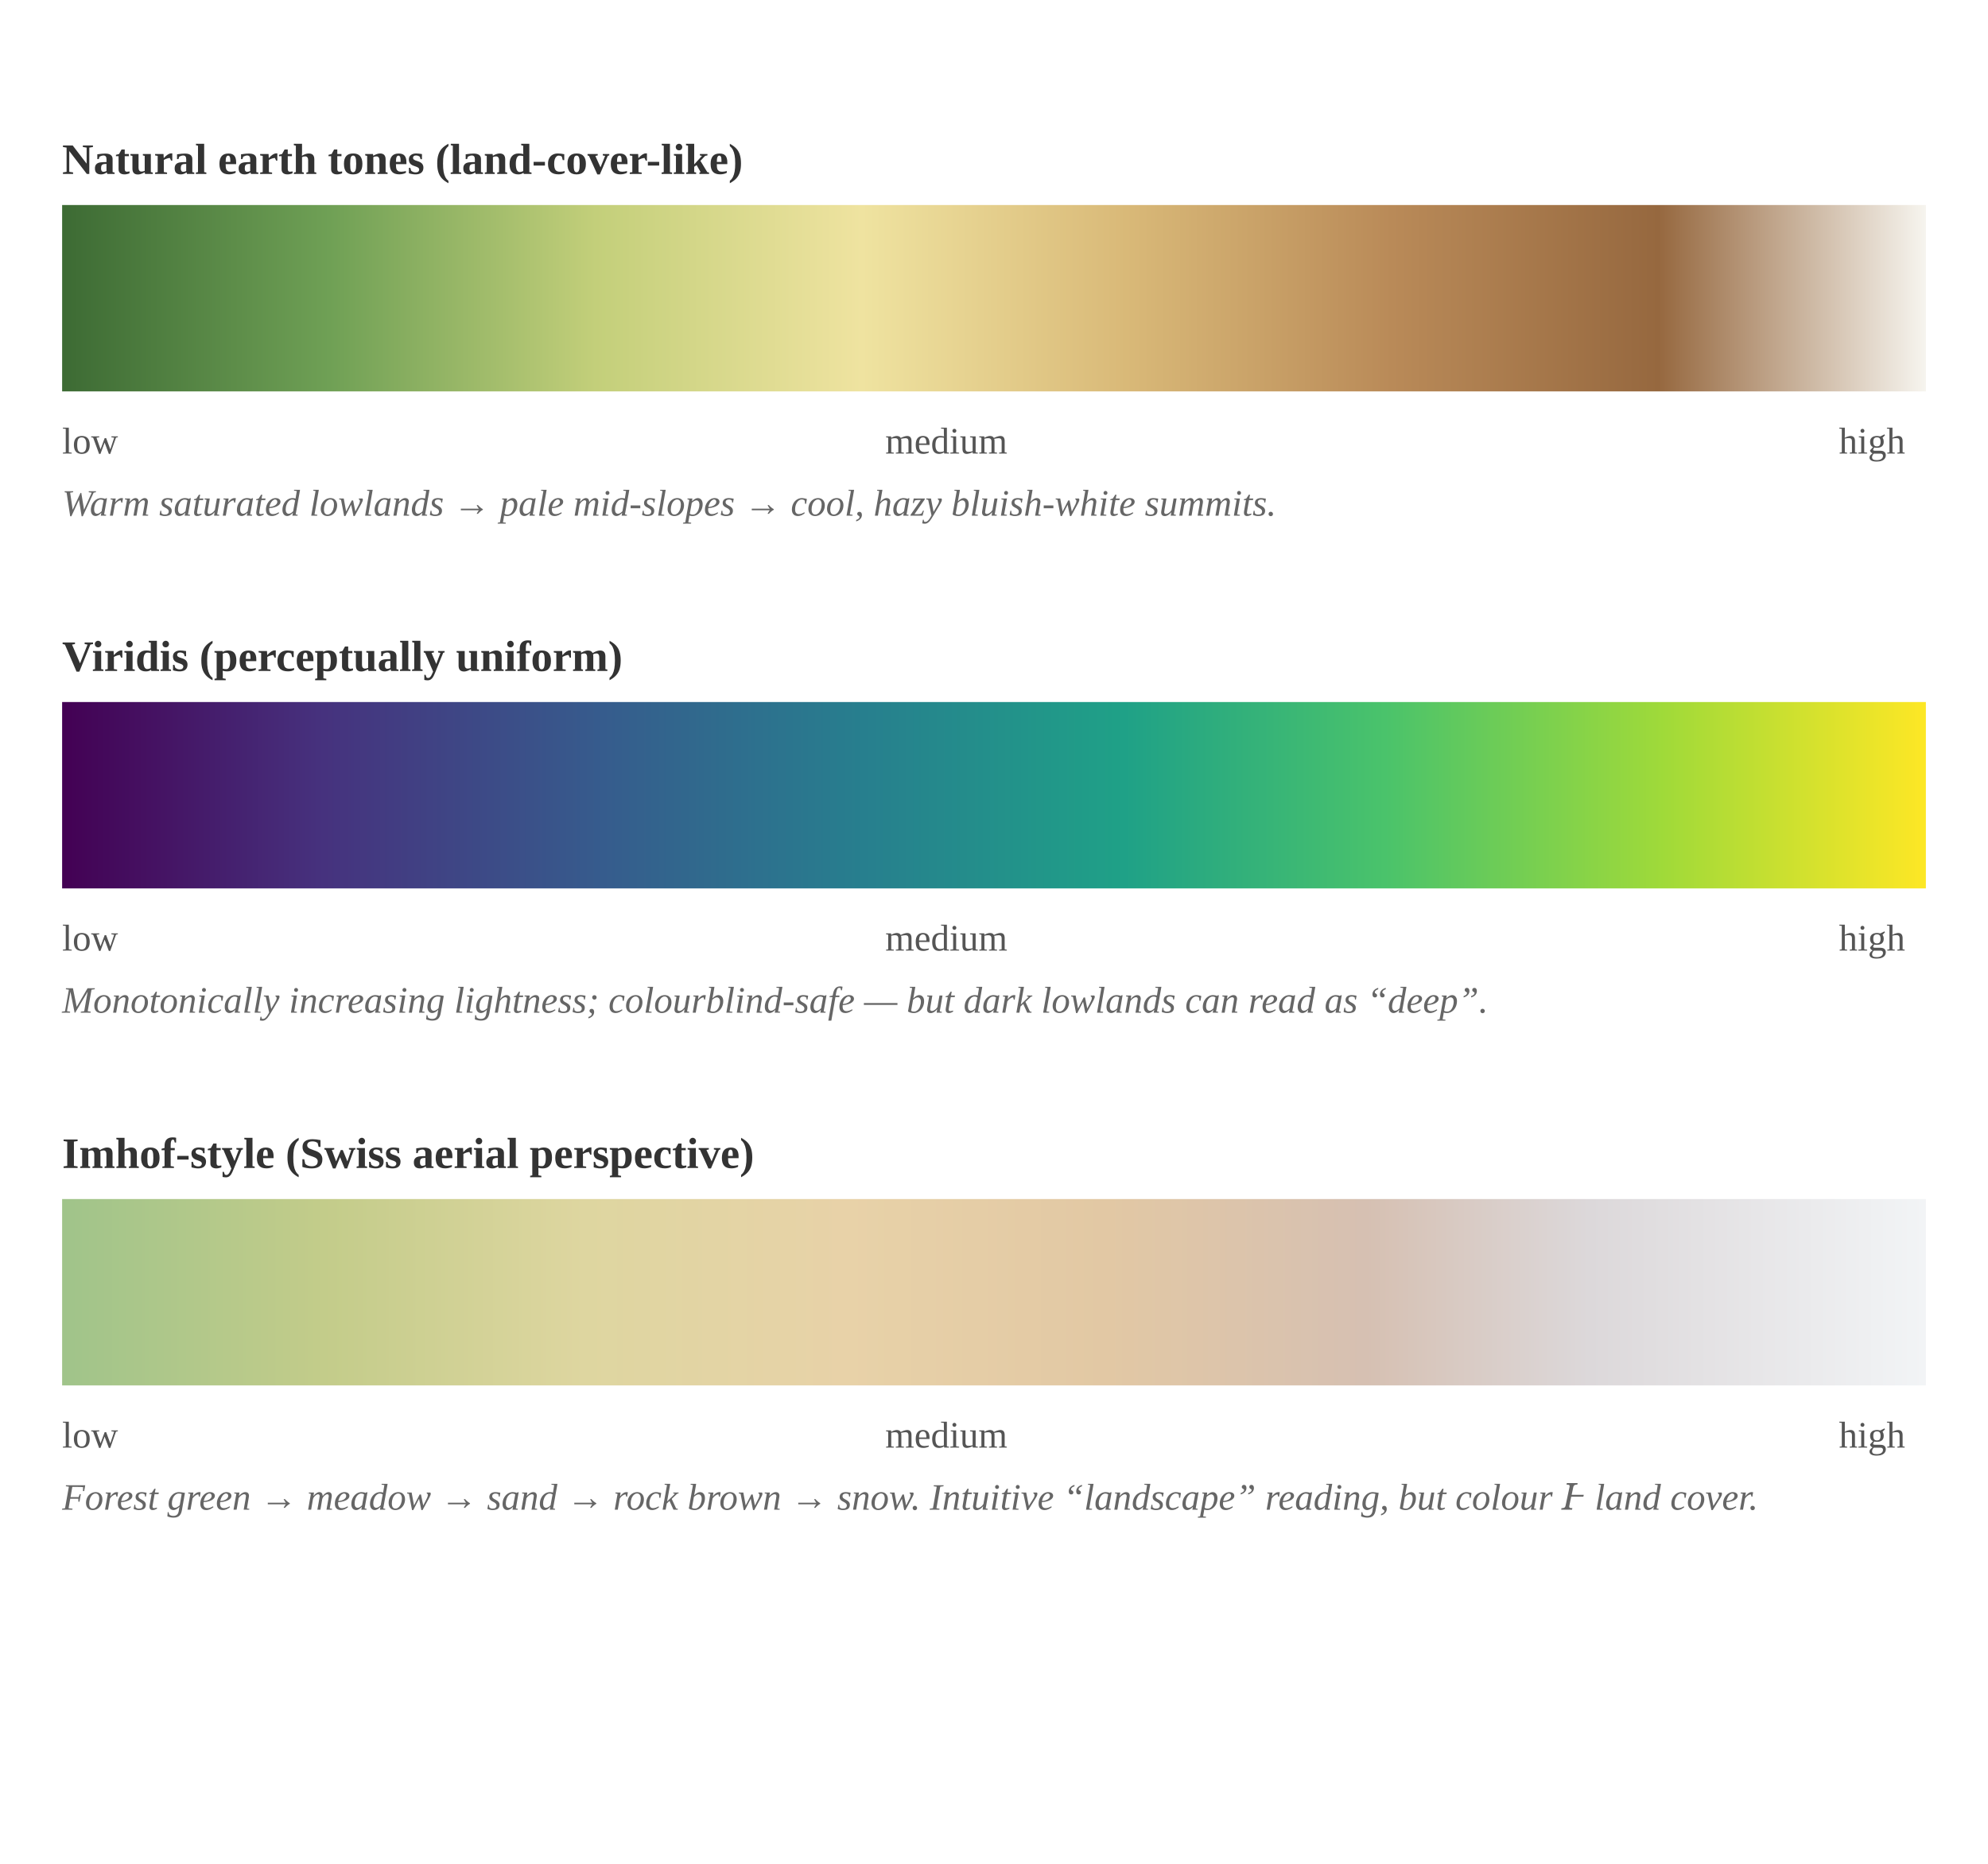
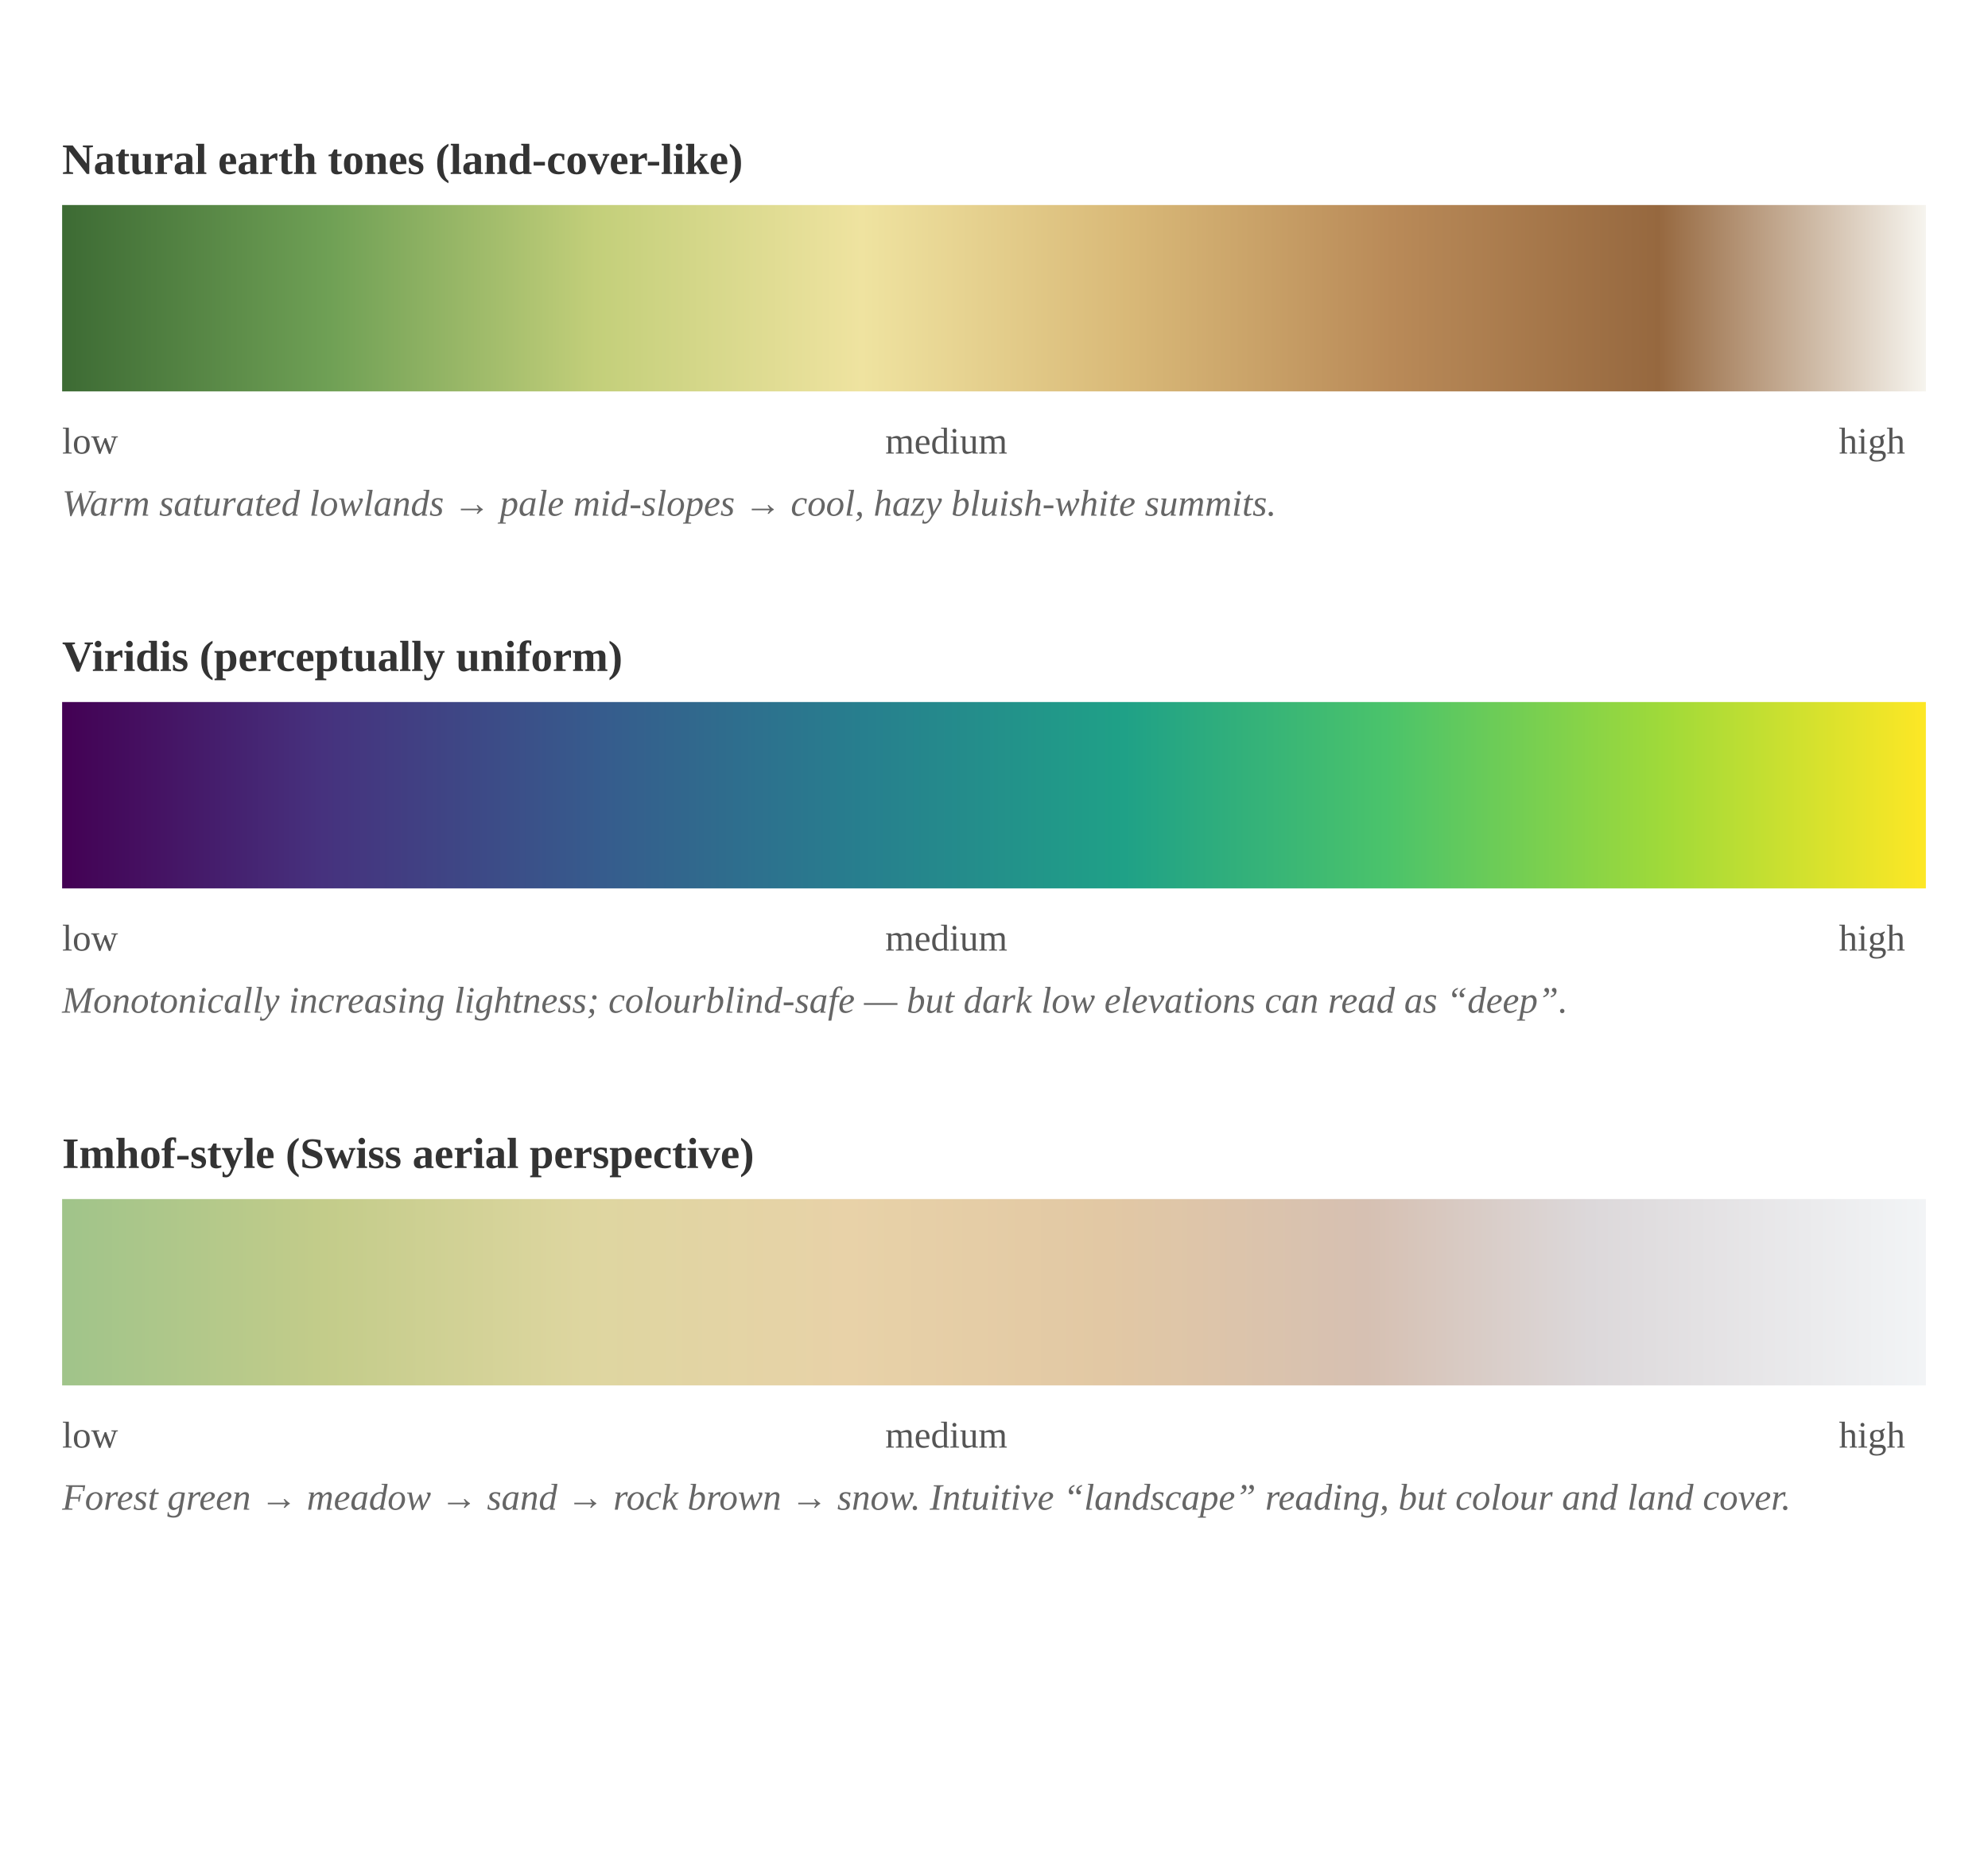
<svg xmlns="http://www.w3.org/2000/svg" width="640" height="600" viewBox="0 0 640 600">
  <defs>
    <linearGradient id="imhof" x1="0" y1="0" x2="1" y2="0">
      <stop offset="0.00" stop-color="#a0c48a" />
      <stop offset="0.14" stop-color="#c3cc8a" />
      <stop offset="0.28" stop-color="#ded6a0" />
      <stop offset="0.42" stop-color="#e8d2a8" />
      <stop offset="0.56" stop-color="#e2c8a4" />
      <stop offset="0.70" stop-color="#d6c0b2" />
      <stop offset="0.82" stop-color="#dcd8da" />
      <stop offset="1.00" stop-color="#f2f4f6" />
    </linearGradient>
    <linearGradient id="viridis" x1="0" y1="0" x2="1" y2="0">
      <stop offset="0.00" stop-color="#440154" />
      <stop offset="0.14" stop-color="#46327e" />
      <stop offset="0.29" stop-color="#365c8d" />
      <stop offset="0.43" stop-color="#277f8e" />
      <stop offset="0.57" stop-color="#1fa187" />
      <stop offset="0.71" stop-color="#4ac36b" />
      <stop offset="0.86" stop-color="#a0da39" />
      <stop offset="1.00" stop-color="#fde725" />
    </linearGradient>
    <linearGradient id="natural" x1="0" y1="0" x2="1" y2="0">
      <stop offset="0.000" stop-color="#3d6b34" />
      <stop offset="0.143" stop-color="#6fa055" />
      <stop offset="0.286" stop-color="#c3cf7a" />
      <stop offset="0.429" stop-color="#efe3a0" />
      <stop offset="0.571" stop-color="#d9b978" />
      <stop offset="0.714" stop-color="#b98a58" />
      <stop offset="0.857" stop-color="#96683f" />
      <stop offset="1.000" stop-color="#f6f4ee" />
    </linearGradient>
  </defs>
  <text x="20" y="56" font-size="14" font-weight="bold" fill="#333">Natural earth tones (land-cover-like)</text>
  <rect x="20" y="66" width="600" height="60" fill="url(#natural)" />
  <text x="20" y="146" font-size="12" fill="#555">low</text>
  <text x="285" y="146" font-size="12" fill="#555">medium</text>
  <text x="592" y="146" font-size="12" fill="#555">high</text>
  <text x="20" y="166" font-size="12" fill="#666" font-style="italic">Warm saturated lowlands → pale mid-slopes → cool, hazy bluish-white summits.</text>
  <text x="20" y="216" font-size="14" font-weight="bold" fill="#333">Viridis (perceptually uniform)</text>
  <rect x="20" y="226" width="600" height="60" fill="url(#viridis)" />
  <text x="20" y="306" font-size="12" fill="#555">low</text>
  <text x="285" y="306" font-size="12" fill="#555">medium</text>
  <text x="592" y="306" font-size="12" fill="#555">high</text>
-   <text x="20" y="326" font-size="12" fill="#666" font-style="italic">Monotonically increasing lightness; colourblind-safe — but dark lowlands can read as “deep”.</text>
+   <text x="20" y="326" font-size="12" fill="#666" font-style="italic">Monotonically increasing lightness; colourblind-safe — but dark low elevations can read as “deep”.</text>
  <text x="20" y="376" font-size="14" font-weight="bold" fill="#333">Imhof-style (Swiss aerial perspective)</text>
  <rect x="20" y="386" width="600" height="60" fill="url(#imhof)" />
  <text x="20" y="466" font-size="12" fill="#555">low</text>
  <text x="285" y="466" font-size="12" fill="#555">medium</text>
  <text x="592" y="466" font-size="12" fill="#555">high</text>
-   <text x="20" y="486" font-size="12" fill="#666" font-style="italic">Forest green → meadow → sand → rock brown → snow. Intuitive “landscape” reading, but colour Ͱ land cover.</text>
+   <text x="20" y="486" font-size="12" fill="#666" font-style="italic">Forest green → meadow → sand → rock brown → snow. Intuitive “landscape” reading, but colour and land cover.</text>
</svg>
